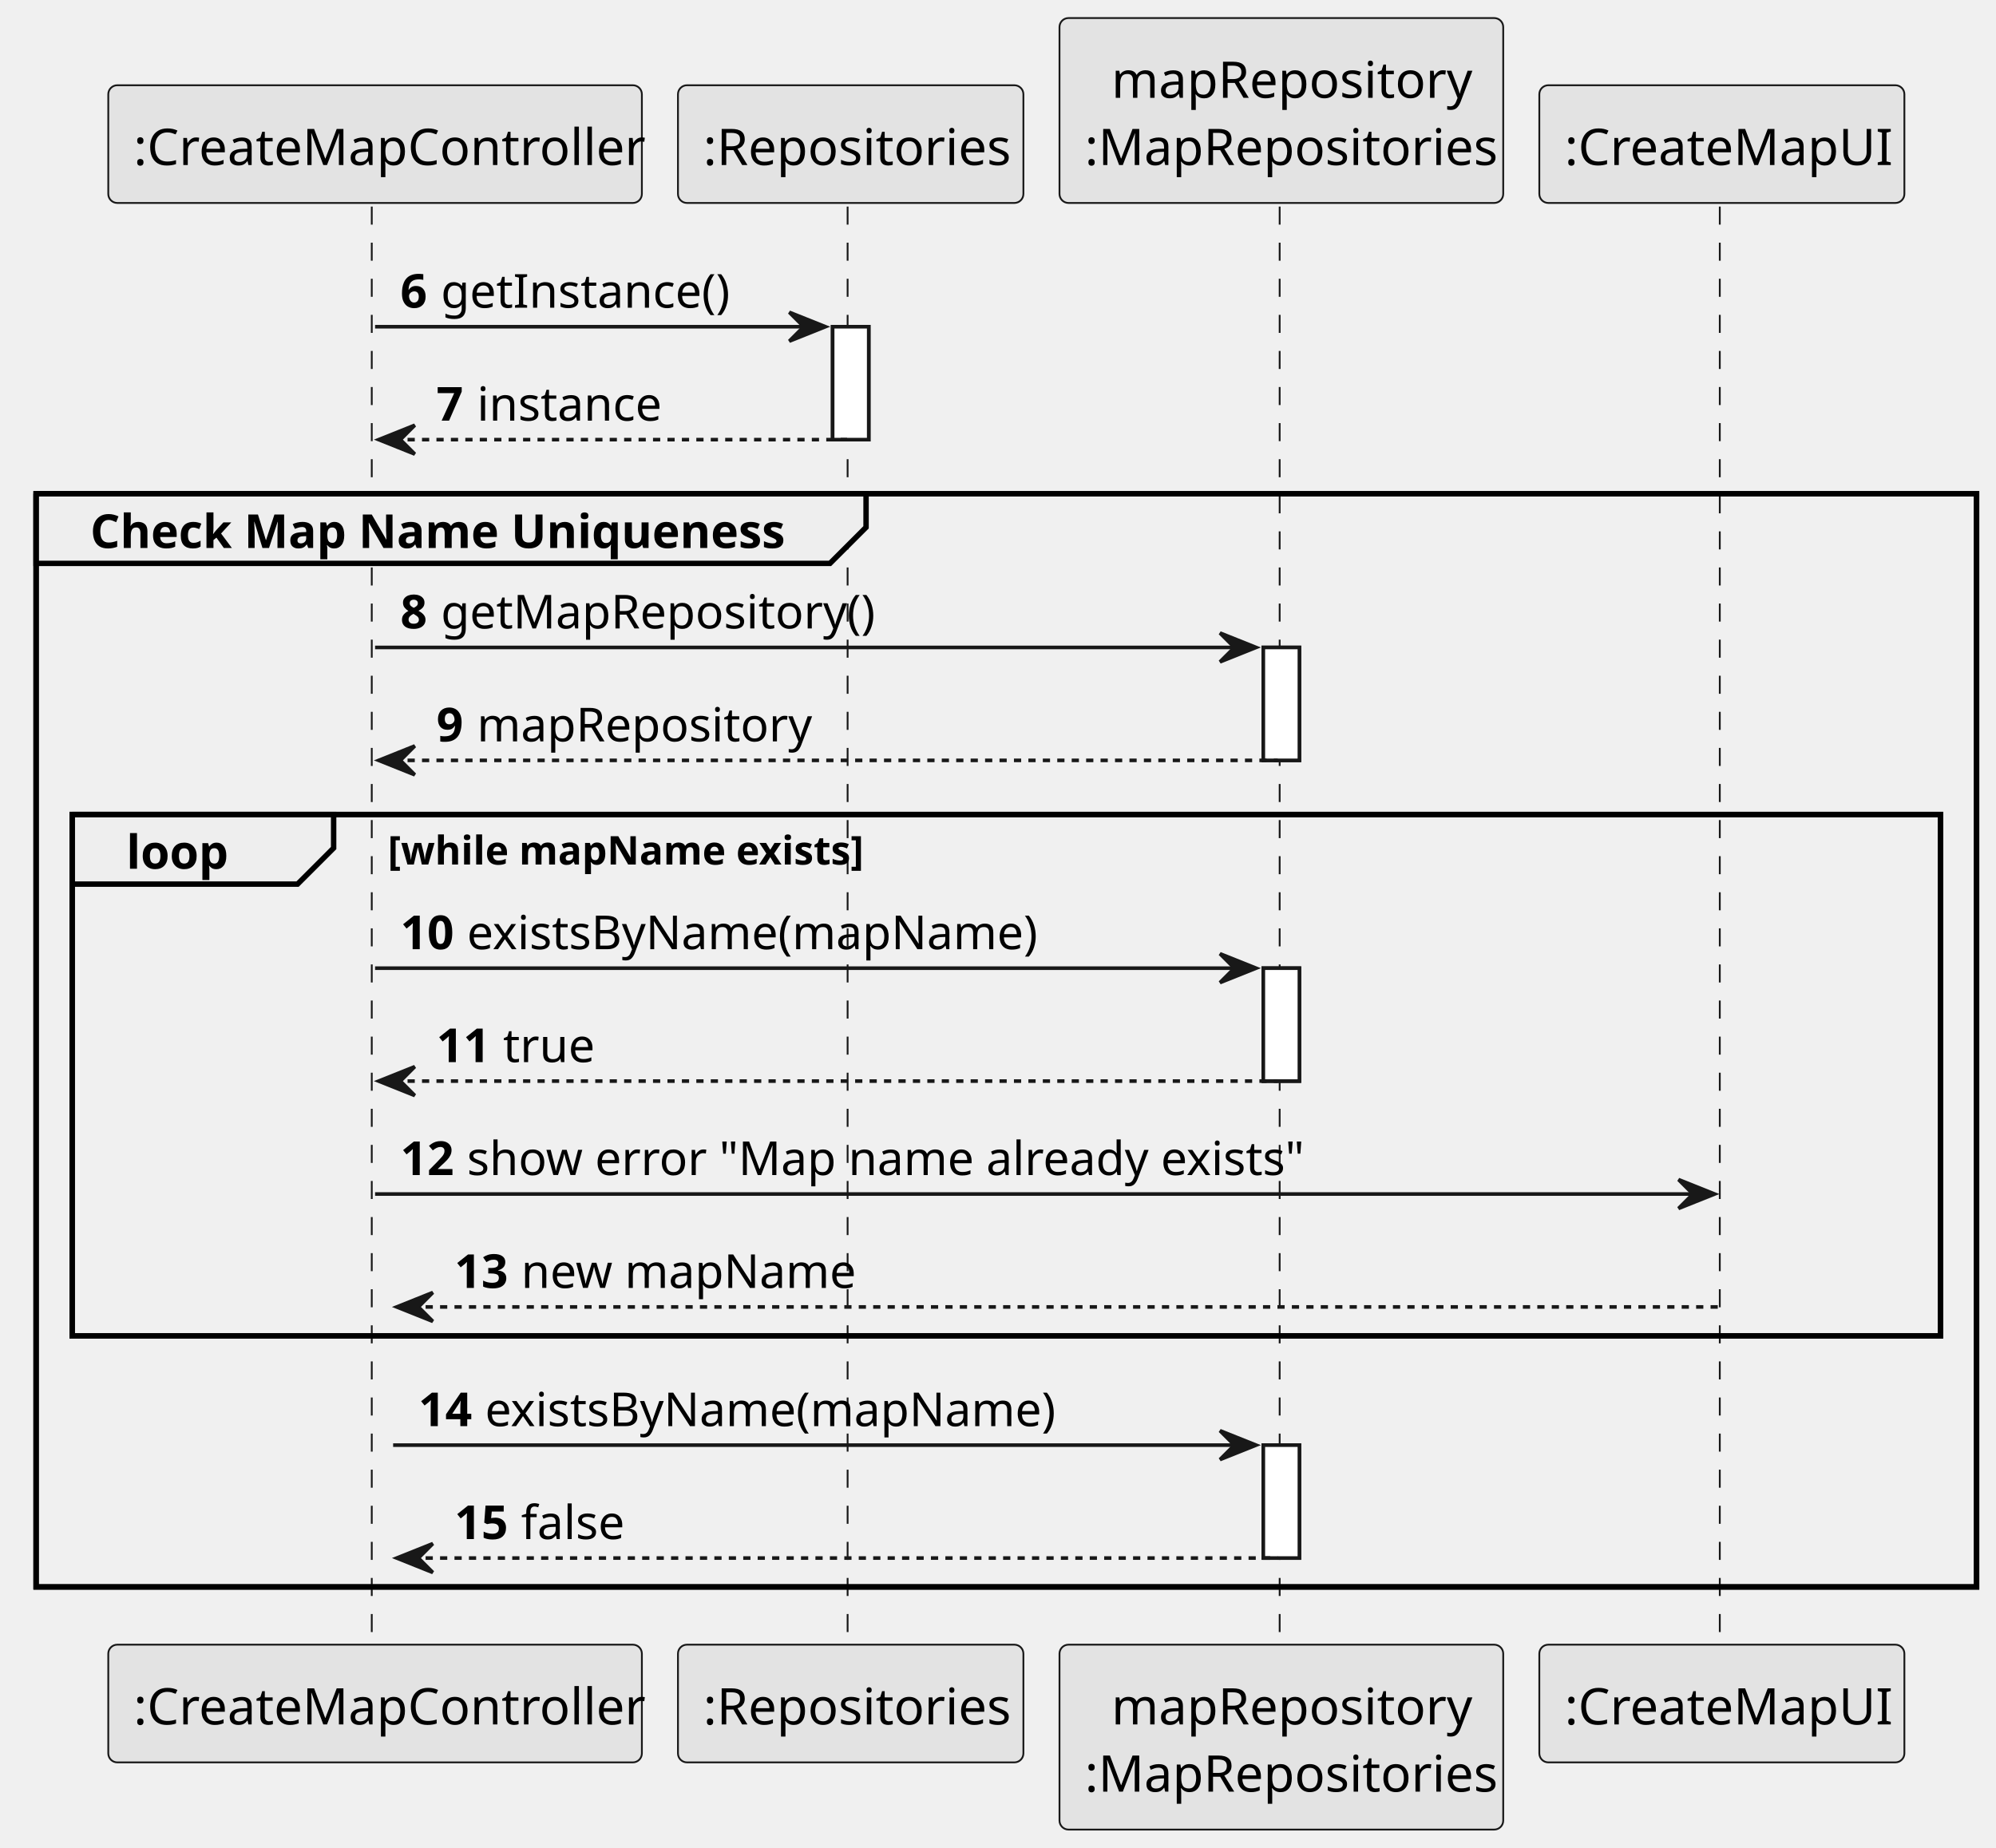
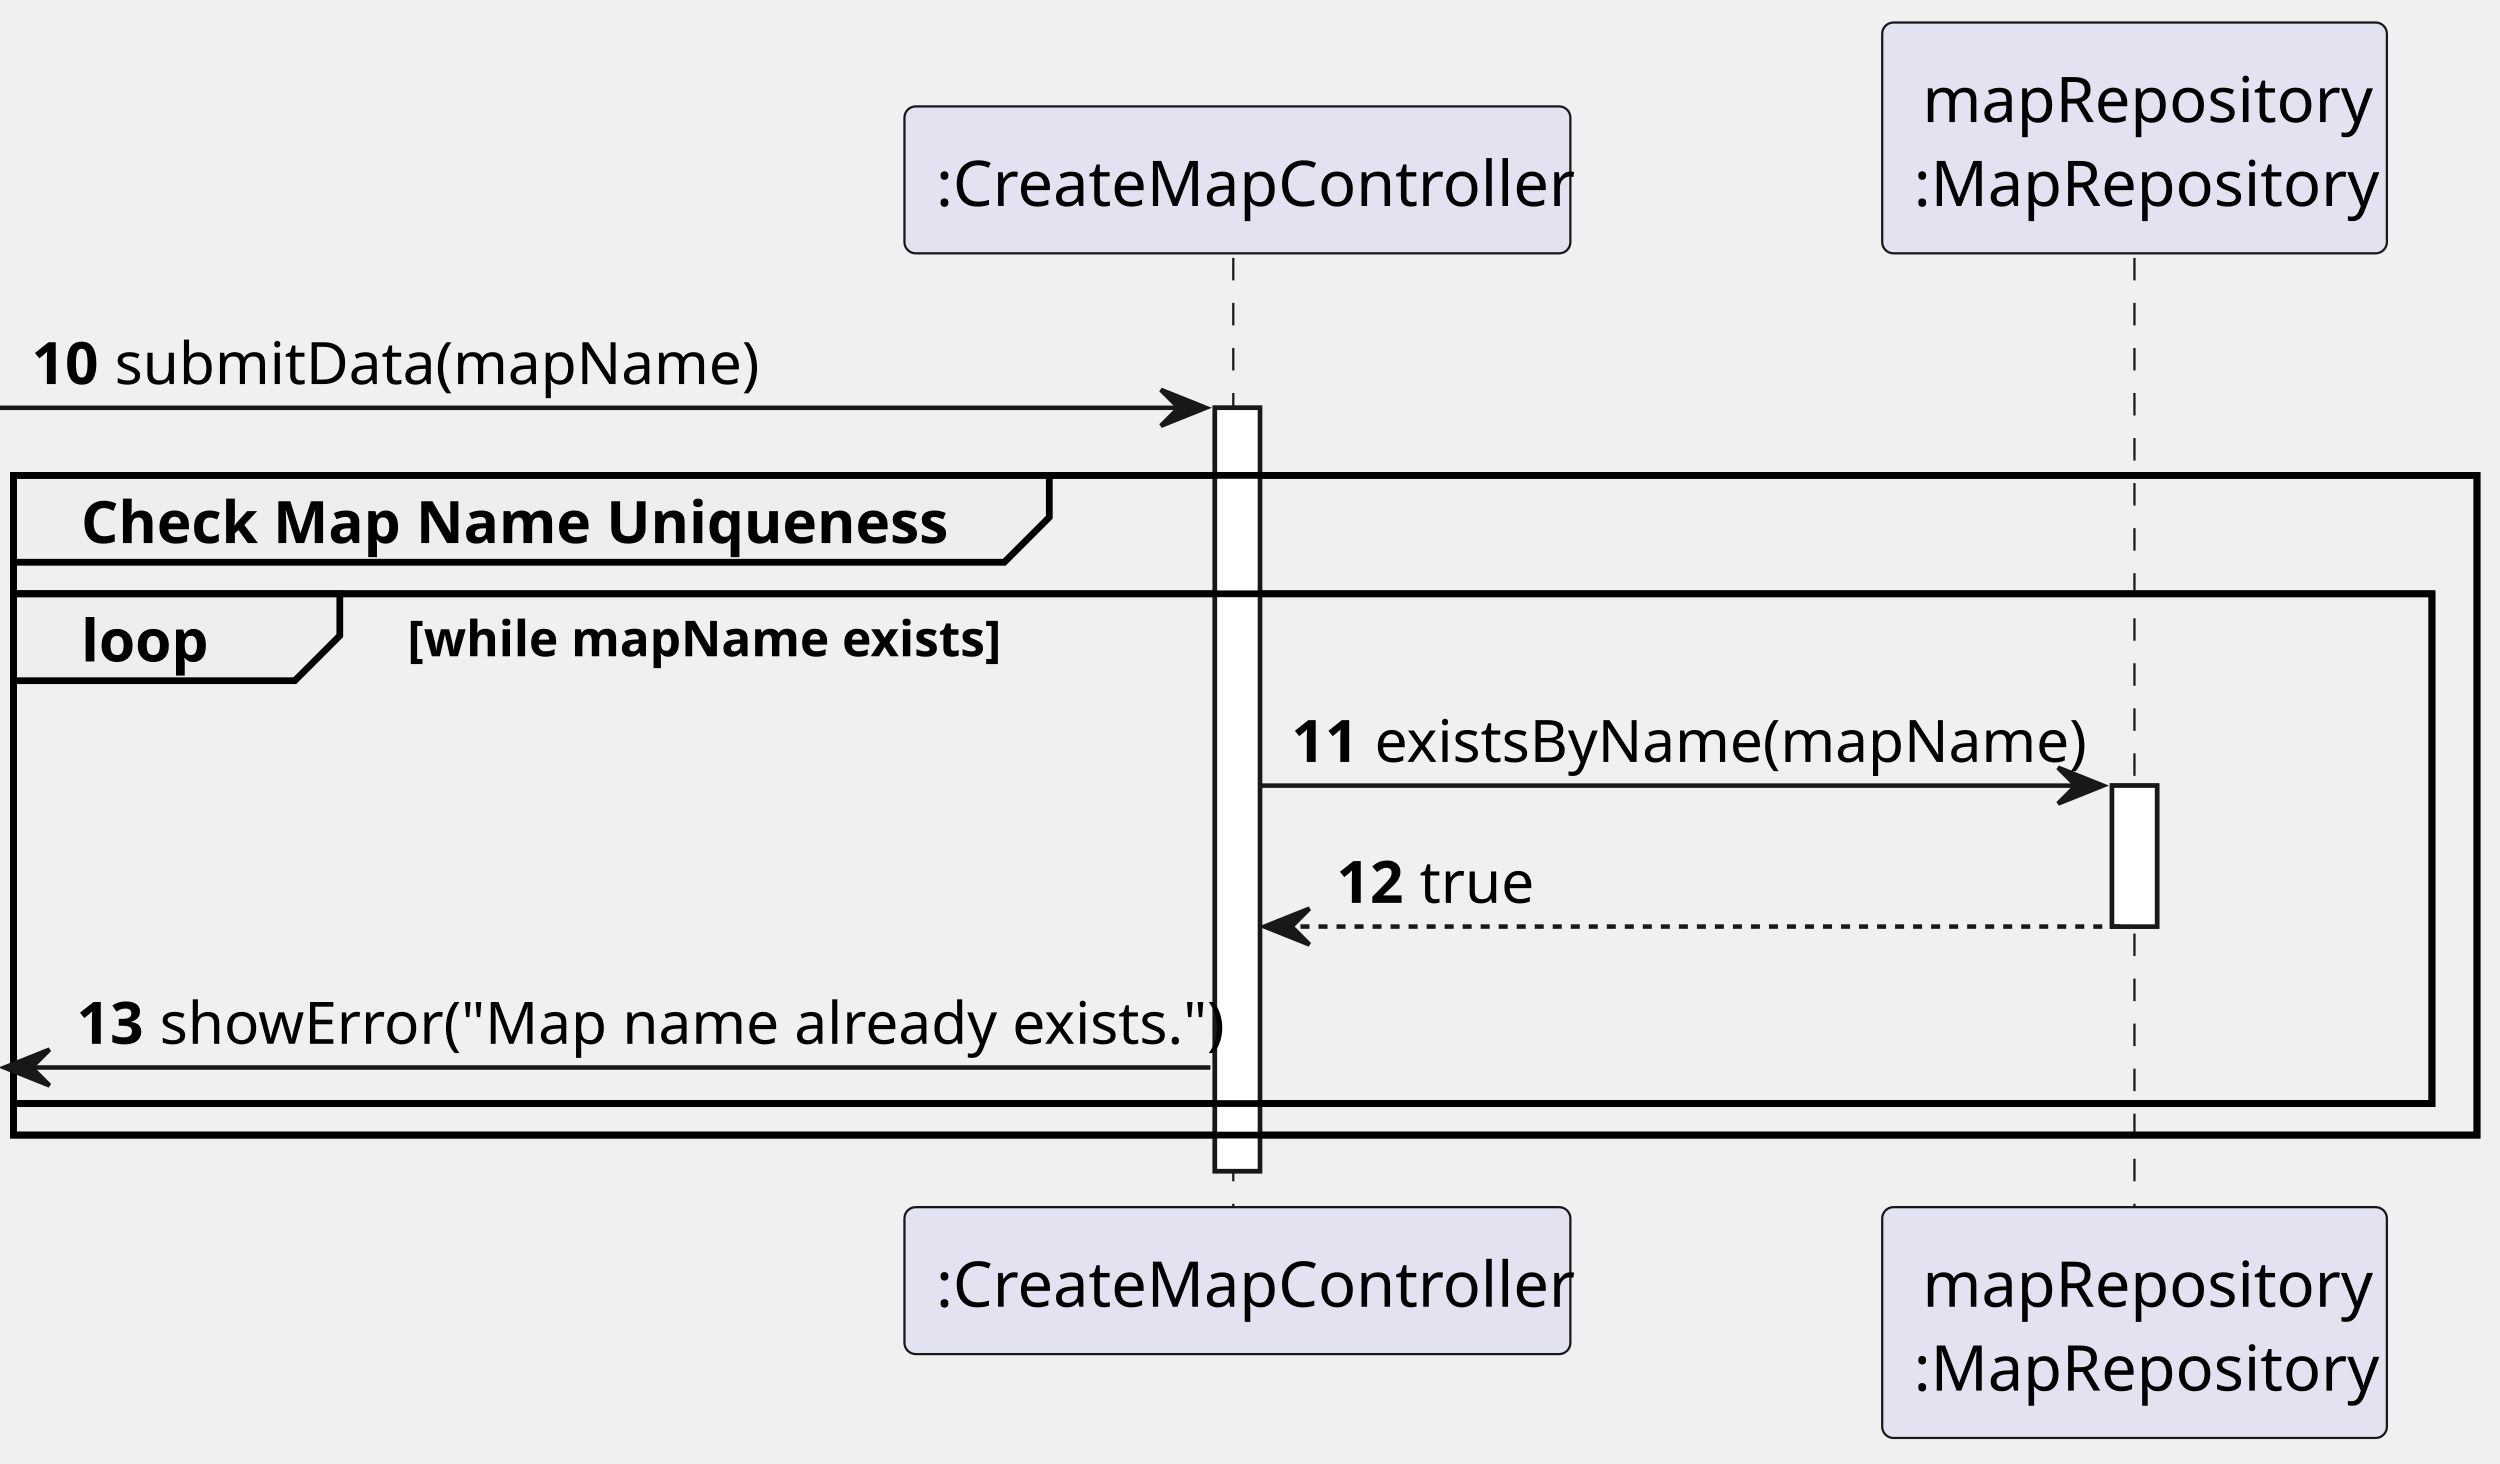
- <svg xmlns="http://www.w3.org/2000/svg" contentStyleType="text/css" height="512px" preserveAspectRatio="none" style="width:553px;height:512px;background:#FFFFFF;" version="1.1" viewBox="0 0 553 512" width="553px" zoomAndPan="magnify">
+ <svg xmlns="http://www.w3.org/2000/svg" contentStyleType="text/css" height="325px" preserveAspectRatio="none" style="width:555px;height:325px;background:#FFFFFF;" version="1.1" viewBox="0 0 555 325" width="555px" zoomAndPan="magnify">
  <defs />
  <g>
-     <rect fill="#FFFFFF" height="31.291" style="stroke:#181818;stroke-width:1.0;" width="10" x="230.685" y="90.533" />
-     <rect fill="#FFFFFF" height="31.291" style="stroke:#181818;stroke-width:1.0;" width="10" x="350.006" y="179.406" />
-     <rect fill="#FFFFFF" height="31.291" style="stroke:#181818;stroke-width:1.0;" width="10" x="350.006" y="268.279" />
-     <rect fill="#FFFFFF" height="31.291" style="stroke:#181818;stroke-width:1.0;" width="10" x="350.006" y="400.443" />
-     <rect fill="none" height="302.91" style="stroke:#000000;stroke-width:1.5;" width="537.619" x="10" y="136.824" />
-     <rect fill="none" height="144.455" style="stroke:#000000;stroke-width:1.5;" width="517.619" x="20" y="225.697" />
-     <line style="stroke:#181818;stroke-width:0.5;stroke-dasharray:5.0,5.0;" x1="103" x2="103" y1="57.242" y2="456.734" />
-     <line style="stroke:#181818;stroke-width:0.5;stroke-dasharray:5.0,5.0;" x1="234.834" x2="234.834" y1="57.242" y2="456.734" />
-     <line style="stroke:#181818;stroke-width:0.5;stroke-dasharray:5.0,5.0;" x1="354.537" x2="354.537" y1="57.242" y2="456.734" />
-     <line style="stroke:#181818;stroke-width:0.5;stroke-dasharray:5.0,5.0;" x1="476.475" x2="476.475" y1="57.242" y2="456.734" />
-     <rect fill="#E3E3E3" height="32.621" rx="2.5" ry="2.5" style="stroke:#181818;stroke-width:0.5;" width="147.834" x="30" y="23.621" />
-     <text fill="#000000" font-family="sans-serif" font-size="14" lengthAdjust="spacing" textLength="133.834" x="37" y="45.728">:CreateMapController</text>
-     <rect fill="#E3E3E3" height="32.621" rx="2.5" ry="2.5" style="stroke:#181818;stroke-width:0.5;" width="147.834" x="30" y="455.734" />
-     <text fill="#000000" font-family="sans-serif" font-size="14" lengthAdjust="spacing" textLength="133.834" x="37" y="477.842">:CreateMapController</text>
-     <rect fill="#E3E3E3" height="32.621" rx="2.5" ry="2.5" style="stroke:#181818;stroke-width:0.5;" width="95.703" x="187.834" y="23.621" />
-     <text fill="#000000" font-family="sans-serif" font-size="14" lengthAdjust="spacing" textLength="81.703" x="194.834" y="45.728">:Repositories</text>
-     <rect fill="#E3E3E3" height="32.621" rx="2.5" ry="2.5" style="stroke:#181818;stroke-width:0.5;" width="95.703" x="187.834" y="455.734" />
-     <text fill="#000000" font-family="sans-serif" font-size="14" lengthAdjust="spacing" textLength="81.703" x="194.834" y="477.842">:Repositories</text>
-     <rect fill="#E3E3E3" height="51.242" rx="2.5" ry="2.5" style="stroke:#181818;stroke-width:0.5;" width="122.938" x="293.537" y="5" />
-     <text fill="#000000" font-family="sans-serif" font-size="14" lengthAdjust="spacing" textLength="94.151" x="307.93" y="27.107">mapRepository</text>
-     <text fill="#000000" font-family="sans-serif" font-size="14" lengthAdjust="spacing" textLength="108.938" x="300.537" y="45.728">:MapRepositories</text>
-     <rect fill="#E3E3E3" height="51.242" rx="2.5" ry="2.5" style="stroke:#181818;stroke-width:0.5;" width="122.938" x="293.537" y="455.734" />
-     <text fill="#000000" font-family="sans-serif" font-size="14" lengthAdjust="spacing" textLength="94.151" x="307.93" y="477.842">mapRepository</text>
-     <text fill="#000000" font-family="sans-serif" font-size="14" lengthAdjust="spacing" textLength="108.938" x="300.537" y="496.463">:MapRepositories</text>
-     <rect fill="#E3E3E3" height="32.621" rx="2.5" ry="2.5" style="stroke:#181818;stroke-width:0.5;" width="101.144" x="426.475" y="23.621" />
-     <text fill="#000000" font-family="sans-serif" font-size="14" lengthAdjust="spacing" textLength="87.144" x="433.475" y="45.728">:CreateMapUI</text>
-     <rect fill="#E3E3E3" height="32.621" rx="2.5" ry="2.5" style="stroke:#181818;stroke-width:0.5;" width="101.144" x="426.475" y="455.734" />
-     <text fill="#000000" font-family="sans-serif" font-size="14" lengthAdjust="spacing" textLength="87.144" x="433.475" y="477.842">:CreateMapUI</text>
-     <rect fill="#FFFFFF" height="31.291" style="stroke:#181818;stroke-width:1.0;" width="10" x="230.685" y="90.533" />
-     <rect fill="#FFFFFF" height="31.291" style="stroke:#181818;stroke-width:1.0;" width="10" x="350.006" y="179.406" />
-     <rect fill="#FFFFFF" height="31.291" style="stroke:#181818;stroke-width:1.0;" width="10" x="350.006" y="268.279" />
-     <rect fill="#FFFFFF" height="31.291" style="stroke:#181818;stroke-width:1.0;" width="10" x="350.006" y="400.443" />
-     <polygon fill="#181818" points="218.685,86.533,228.685,90.533,218.685,94.533,222.685,90.533" style="stroke:#181818;stroke-width:1.0;" />
-     <line style="stroke:#181818;stroke-width:1.0;" x1="103.917" x2="224.685" y1="90.533" y2="90.533" />
-     <text fill="#000000" font-family="sans-serif" font-size="13" font-weight="bold" lengthAdjust="spacing" textLength="7.23" x="110.917" y="85.27">6</text>
-     <text fill="#000000" font-family="sans-serif" font-size="13" lengthAdjust="spacing" textLength="75.874" x="122.147" y="85.27">getInstance()</text>
-     <polygon fill="#181818" points="114.917,117.824,104.917,121.824,114.917,125.824,110.917,121.824" style="stroke:#181818;stroke-width:1.0;" />
-     <line style="stroke:#181818;stroke-width:1.0;stroke-dasharray:2.0,2.0;" x1="108.917" x2="234.685" y1="121.824" y2="121.824" />
-     <text fill="#000000" font-family="sans-serif" font-size="13" font-weight="bold" lengthAdjust="spacing" textLength="7.23" x="120.917" y="116.561">7</text>
-     <text fill="#000000" font-family="sans-serif" font-size="13" lengthAdjust="spacing" textLength="48.42" x="132.147" y="116.561">instance</text>
-     <path d="M10,136.824 L239.945,136.824 L239.945,146.115 L229.945,156.115 L10,156.115 L10,136.824 " fill="#EEEEEE" style="stroke:#000000;stroke-width:1.5;" />
-     <rect fill="none" height="302.91" style="stroke:#000000;stroke-width:1.5;" width="537.619" x="10" y="136.824" />
-     <text fill="#000000" font-family="sans-serif" font-size="13" font-weight="bold" lengthAdjust="spacing" textLength="184.945" x="25" y="151.852">Check Map Name Uniqueness</text>
-     <polygon fill="#181818" points="338.006,175.406,348.006,179.406,338.006,183.406,342.006,179.406" style="stroke:#181818;stroke-width:1.0;" />
-     <line style="stroke:#181818;stroke-width:1.0;" x1="103.917" x2="344.006" y1="179.406" y2="179.406" />
-     <text fill="#000000" font-family="sans-serif" font-size="13" font-weight="bold" lengthAdjust="spacing" textLength="7.23" x="110.917" y="174.144">8</text>
-     <text fill="#000000" font-family="sans-serif" font-size="13" lengthAdjust="spacing" textLength="114.156" x="122.147" y="174.144">getMapRepository()</text>
-     <polygon fill="#181818" points="114.917,206.697,104.917,210.697,114.917,214.697,110.917,210.697" style="stroke:#181818;stroke-width:1.0;" />
-     <line style="stroke:#181818;stroke-width:1.0;stroke-dasharray:2.0,2.0;" x1="108.917" x2="354.006" y1="210.697" y2="210.697" />
-     <text fill="#000000" font-family="sans-serif" font-size="13" font-weight="bold" lengthAdjust="spacing" textLength="7.23" x="120.917" y="205.435">9</text>
-     <text fill="#000000" font-family="sans-serif" font-size="13" lengthAdjust="spacing" textLength="87.426" x="132.147" y="205.435">mapRepository</text>
-     <path d="M20,225.697 L92.435,225.697 L92.435,234.988 L82.435,244.988 L20,244.988 L20,225.697 " fill="#EEEEEE" style="stroke:#000000;stroke-width:1.5;" />
-     <rect fill="none" height="144.455" style="stroke:#000000;stroke-width:1.5;" width="517.619" x="20" y="225.697" />
-     <text fill="#000000" font-family="sans-serif" font-size="13" font-weight="bold" lengthAdjust="spacing" textLength="27.435" x="35" y="240.726">loop</text>
-     <text fill="#000000" font-family="sans-serif" font-size="11" font-weight="bold" lengthAdjust="spacing" textLength="124.711" x="107.435" y="239.567">[while mapName exists]</text>
-     <polygon fill="#181818" points="338.006,264.279,348.006,268.279,338.006,272.279,342.006,268.279" style="stroke:#181818;stroke-width:1.0;" />
-     <line style="stroke:#181818;stroke-width:1.0;" x1="103.917" x2="344.006" y1="268.279" y2="268.279" />
-     <text fill="#000000" font-family="sans-serif" font-size="13" font-weight="bold" lengthAdjust="spacing" textLength="14.46" x="110.917" y="263.017">10</text>
-     <text fill="#000000" font-family="sans-serif" font-size="13" lengthAdjust="spacing" textLength="151.703" x="129.377" y="263.017">existsByName(mapName)</text>
-     <polygon fill="#181818" points="114.917,295.57,104.917,299.57,114.917,303.57,110.917,299.57" style="stroke:#181818;stroke-width:1.0;" />
-     <line style="stroke:#181818;stroke-width:1.0;stroke-dasharray:2.0,2.0;" x1="108.917" x2="354.006" y1="299.57" y2="299.57" />
-     <text fill="#000000" font-family="sans-serif" font-size="13" font-weight="bold" lengthAdjust="spacing" textLength="14.46" x="120.917" y="294.308">11</text>
-     <text fill="#000000" font-family="sans-serif" font-size="13" lengthAdjust="spacing" textLength="22.401" x="139.377" y="294.308">true</text>
-     <polygon fill="#181818" points="465.047,326.861,475.047,330.861,465.047,334.861,469.047,330.861" style="stroke:#181818;stroke-width:1.0;" />
-     <line style="stroke:#181818;stroke-width:1.0;" x1="103.917" x2="471.047" y1="330.861" y2="330.861" />
-     <text fill="#000000" font-family="sans-serif" font-size="13" font-weight="bold" lengthAdjust="spacing" textLength="14.46" x="110.917" y="325.599">12</text>
-     <text fill="#000000" font-family="sans-serif" font-size="13" lengthAdjust="spacing" textLength="218.759" x="129.377" y="325.599">show error "Map name already exists"</text>
-     <polygon fill="#181818" points="119.917,358.152,109.917,362.152,119.917,366.152,115.917,362.152" style="stroke:#181818;stroke-width:1.0;" />
-     <line style="stroke:#181818;stroke-width:1.0;stroke-dasharray:2.0,2.0;" x1="113.917" x2="476.047" y1="362.152" y2="362.152" />
-     <text fill="#000000" font-family="sans-serif" font-size="13" font-weight="bold" lengthAdjust="spacing" textLength="14.46" x="125.917" y="356.89">13</text>
-     <text fill="#000000" font-family="sans-serif" font-size="13" lengthAdjust="spacing" textLength="87.426" x="144.377" y="356.89">new mapName</text>
-     <polygon fill="#181818" points="338.006,396.443,348.006,400.443,338.006,404.443,342.006,400.443" style="stroke:#181818;stroke-width:1.0;" />
-     <line style="stroke:#181818;stroke-width:1.0;" x1="108.917" x2="344.006" y1="400.443" y2="400.443" />
-     <text fill="#000000" font-family="sans-serif" font-size="13" font-weight="bold" lengthAdjust="spacing" textLength="14.46" x="115.917" y="395.181">14</text>
-     <text fill="#000000" font-family="sans-serif" font-size="13" lengthAdjust="spacing" textLength="151.703" x="134.377" y="395.181">existsByName(mapName)</text>
-     <polygon fill="#181818" points="119.917,427.734,109.917,431.734,119.917,435.734,115.917,431.734" style="stroke:#181818;stroke-width:1.0;" />
-     <line style="stroke:#181818;stroke-width:1.0;stroke-dasharray:2.0,2.0;" x1="113.917" x2="354.006" y1="431.734" y2="431.734" />
-     <text fill="#000000" font-family="sans-serif" font-size="13" font-weight="bold" lengthAdjust="spacing" textLength="14.46" x="125.917" y="426.472">15</text>
-     <text fill="#000000" font-family="sans-serif" font-size="13" lengthAdjust="spacing" textLength="27.46" x="144.377" y="426.472">false</text>
+     <rect fill="#FFFFFF" height="169.455" style="stroke:#181818;stroke-width:1.0;" width="10" x="269.707" y="90.533" />
+     <rect fill="#FFFFFF" height="31.291" style="stroke:#181818;stroke-width:1.0;" width="10" x="468.869" y="174.406" />
+     <rect fill="none" height="146.455" style="stroke:#000000;stroke-width:1.5;" width="546.89" x="3" y="105.533" />
+     <rect fill="none" height="113.164" style="stroke:#000000;stroke-width:1.5;" width="536.89" x="3" y="131.824" />
+     <line style="stroke:#181818;stroke-width:0.5;stroke-dasharray:5.0,5.0;" x1="273.79" x2="273.79" y1="57.242" y2="268.988" />
+     <line style="stroke:#181818;stroke-width:0.5;stroke-dasharray:5.0,5.0;" x1="473.849" x2="473.849" y1="57.242" y2="268.988" />
+     <rect fill="#E2E2F0" height="32.621" rx="2.5" ry="2.5" style="stroke:#181818;stroke-width:0.5;" width="147.834" x="200.79" y="23.621" />
+     <text fill="#000000" font-family="sans-serif" font-size="14" lengthAdjust="spacing" textLength="133.834" x="207.79" y="45.728">:CreateMapController</text>
+     <rect fill="#E2E2F0" height="32.621" rx="2.5" ry="2.5" style="stroke:#181818;stroke-width:0.5;" width="147.834" x="200.79" y="267.988" />
+     <text fill="#000000" font-family="sans-serif" font-size="14" lengthAdjust="spacing" textLength="133.834" x="207.79" y="290.096">:CreateMapController</text>
+     <rect fill="#E2E2F0" height="51.242" rx="2.5" ry="2.5" style="stroke:#181818;stroke-width:0.5;" width="112.041" x="417.849" y="5" />
+     <text fill="#000000" font-family="sans-serif" font-size="14" lengthAdjust="spacing" textLength="94.151" x="426.793" y="27.107">mapRepository</text>
+     <text fill="#000000" font-family="sans-serif" font-size="14" lengthAdjust="spacing" textLength="98.041" x="424.849" y="45.728">:MapRepository</text>
+     <rect fill="#E2E2F0" height="51.242" rx="2.5" ry="2.5" style="stroke:#181818;stroke-width:0.5;" width="112.041" x="417.849" y="267.988" />
+     <text fill="#000000" font-family="sans-serif" font-size="14" lengthAdjust="spacing" textLength="94.151" x="426.793" y="290.096">mapRepository</text>
+     <text fill="#000000" font-family="sans-serif" font-size="14" lengthAdjust="spacing" textLength="98.041" x="424.849" y="308.717">:MapRepository</text>
+     <rect fill="#FFFFFF" height="169.455" style="stroke:#181818;stroke-width:1.0;" width="10" x="269.707" y="90.533" />
+     <rect fill="#FFFFFF" height="31.291" style="stroke:#181818;stroke-width:1.0;" width="10" x="468.869" y="174.406" />
+     <polygon fill="#181818" points="257.707,86.533,267.707,90.533,257.707,94.533,261.707,90.533" style="stroke:#181818;stroke-width:1.0;" />
+     <line style="stroke:#181818;stroke-width:1.0;" x1="0" x2="263.707" y1="90.533" y2="90.533" />
+     <text fill="#000000" font-family="sans-serif" font-size="13" font-weight="bold" lengthAdjust="spacing" textLength="14.46" x="7" y="85.27">10</text>
+     <text fill="#000000" font-family="sans-serif" font-size="13" lengthAdjust="spacing" textLength="134.374" x="25.46" y="85.27">submitData(mapName)</text>
+     <path d="M3,105.533 L232.945,105.533 L232.945,114.824 L222.945,124.824 L3,124.824 L3,105.533 " fill="#EEEEEE" style="stroke:#000000;stroke-width:1.5;" />
+     <rect fill="none" height="146.455" style="stroke:#000000;stroke-width:1.5;" width="546.89" x="3" y="105.533" />
+     <text fill="#000000" font-family="sans-serif" font-size="13" font-weight="bold" lengthAdjust="spacing" textLength="184.945" x="18" y="120.561">Check Map Name Uniqueness</text>
+     <path d="M3,131.824 L75.435,131.824 L75.435,141.115 L65.435,151.115 L3,151.115 L3,131.824 " fill="#EEEEEE" style="stroke:#000000;stroke-width:1.5;" />
+     <rect fill="none" height="113.164" style="stroke:#000000;stroke-width:1.5;" width="536.89" x="3" y="131.824" />
+     <text fill="#000000" font-family="sans-serif" font-size="13" font-weight="bold" lengthAdjust="spacing" textLength="27.435" x="18" y="146.852">loop</text>
+     <text fill="#000000" font-family="sans-serif" font-size="11" font-weight="bold" lengthAdjust="spacing" textLength="124.711" x="90.435" y="145.694">[while mapName exists]</text>
+     <polygon fill="#181818" points="456.869,170.406,466.869,174.406,456.869,178.406,460.869,174.406" style="stroke:#181818;stroke-width:1.0;" />
+     <line style="stroke:#181818;stroke-width:1.0;" x1="279.707" x2="462.869" y1="174.406" y2="174.406" />
+     <text fill="#000000" font-family="sans-serif" font-size="13" font-weight="bold" lengthAdjust="spacing" textLength="14.46" x="286.707" y="169.144">11</text>
+     <text fill="#000000" font-family="sans-serif" font-size="13" lengthAdjust="spacing" textLength="151.703" x="305.166" y="169.144">existsByName(mapName)</text>
+     <polygon fill="#181818" points="290.707,201.697,280.707,205.697,290.707,209.697,286.707,205.697" style="stroke:#181818;stroke-width:1.0;" />
+     <line style="stroke:#181818;stroke-width:1.0;stroke-dasharray:2.0,2.0;" x1="284.707" x2="472.869" y1="205.697" y2="205.697" />
+     <text fill="#000000" font-family="sans-serif" font-size="13" font-weight="bold" lengthAdjust="spacing" textLength="14.46" x="296.707" y="200.435">12</text>
+     <text fill="#000000" font-family="sans-serif" font-size="13" lengthAdjust="spacing" textLength="22.401" x="315.166" y="200.435">true</text>
+     <polygon fill="#181818" points="11,232.988,1,236.988,11,240.988,7,236.988" style="stroke:#181818;stroke-width:1.0;" />
+     <line style="stroke:#181818;stroke-width:1.0;" x1="5" x2="268.707" y1="236.988" y2="236.988" />
+     <text fill="#000000" font-family="sans-serif" font-size="13" font-weight="bold" lengthAdjust="spacing" textLength="14.46" x="17" y="231.726">13</text>
+     <text fill="#000000" font-family="sans-serif" font-size="13" lengthAdjust="spacing" textLength="225.247" x="35.46" y="231.726">showError("Map name already exists.")</text>
  </g>
</svg>
